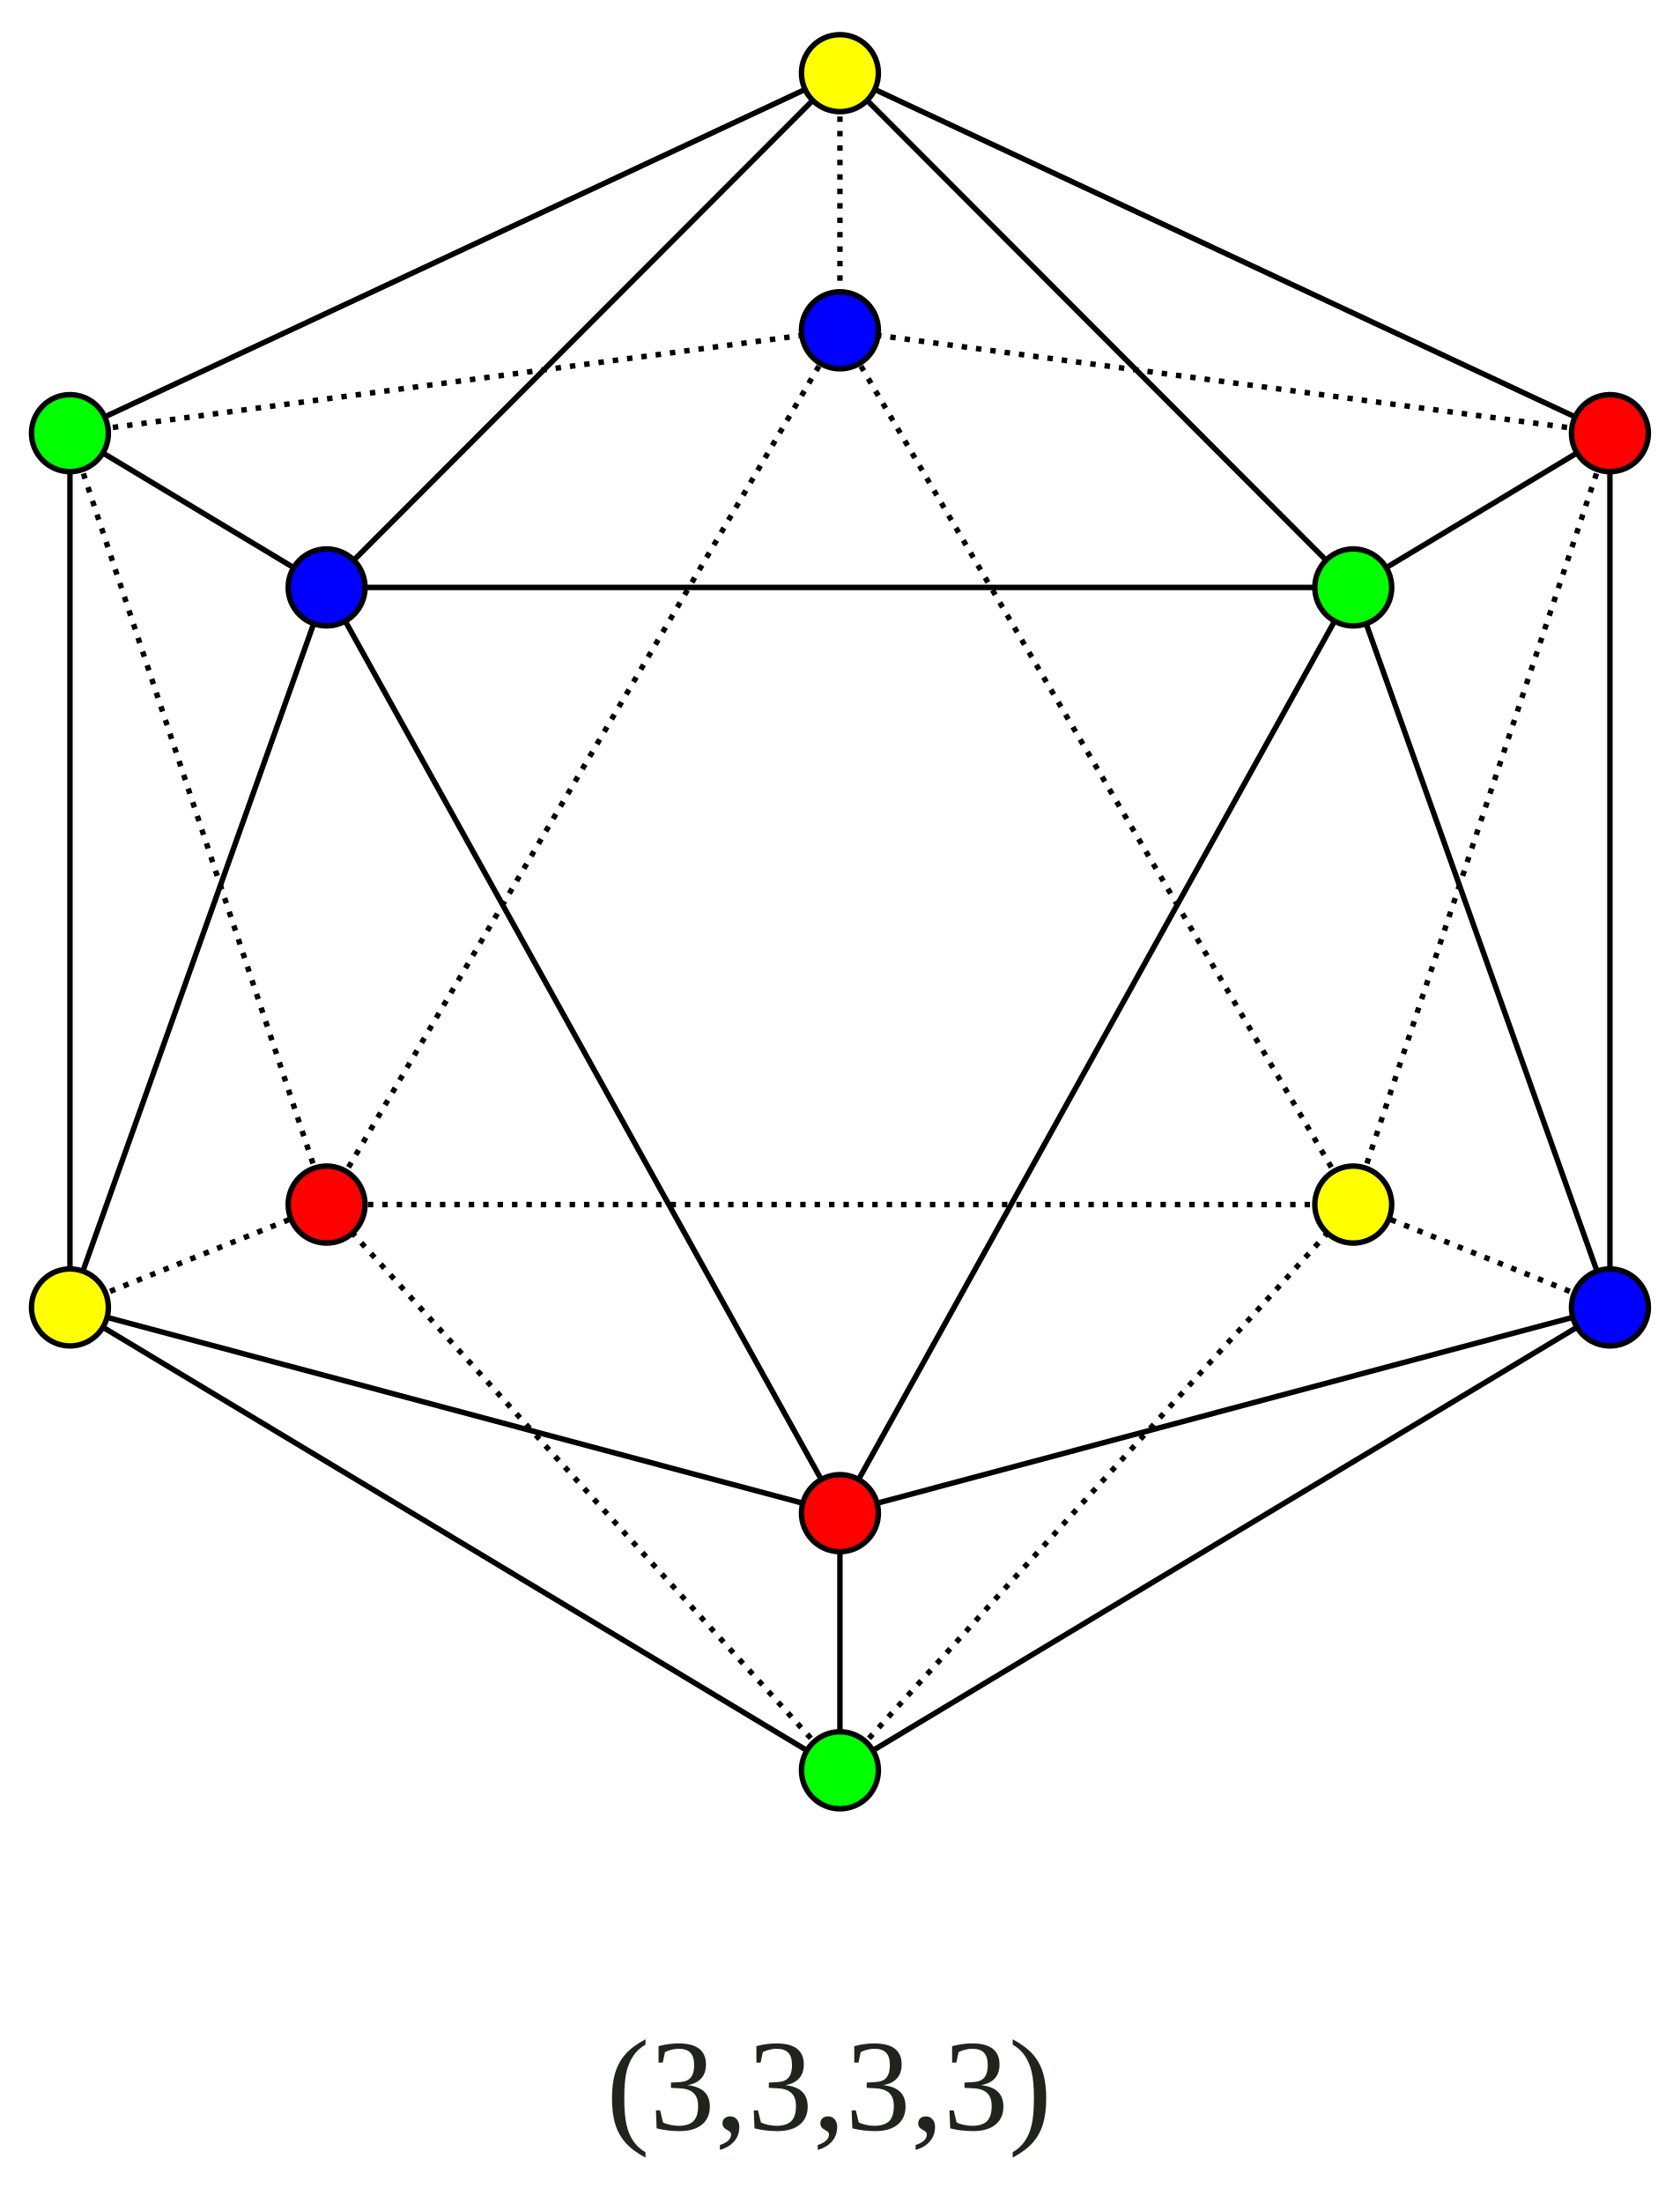
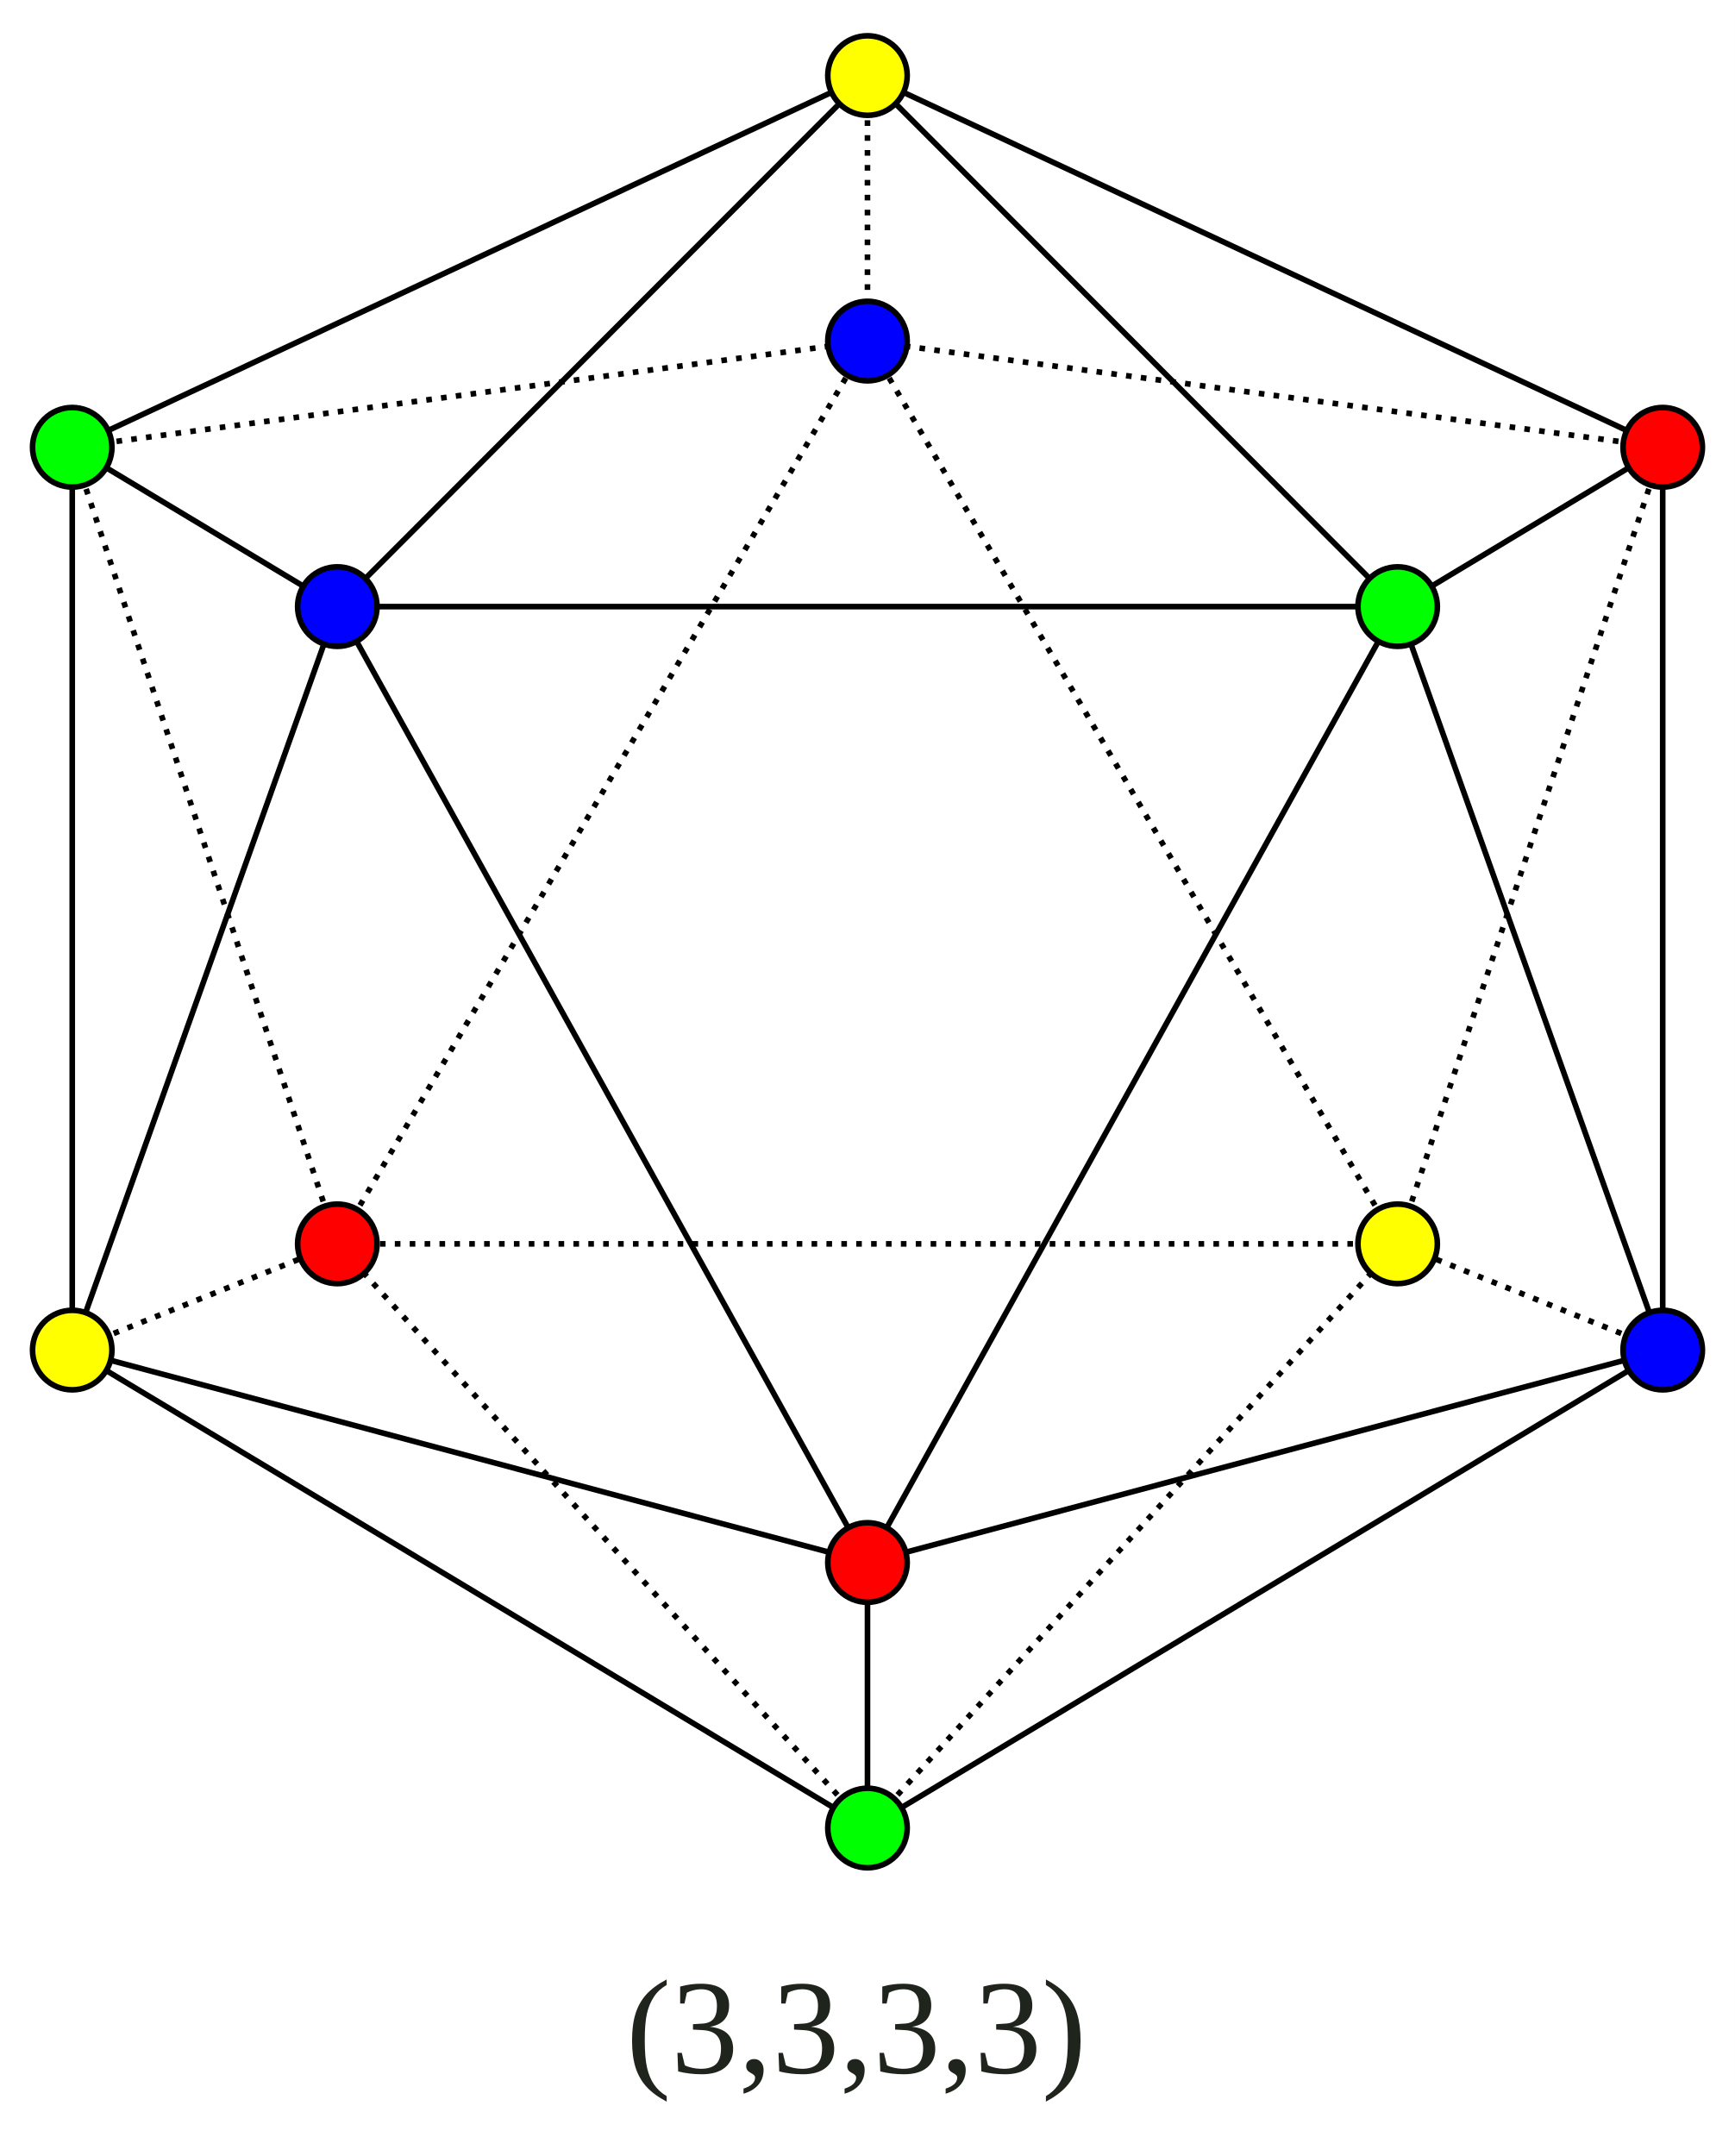
- <svg xmlns="http://www.w3.org/2000/svg" version="1.1" id="svg1" width="412" height="540.16" viewBox="0 0 412 540.16">
+ <svg xmlns="http://www.w3.org/2000/svg" version="1.1" id="svg1" width="412" height="511.939" viewBox="0 0 412 511.939">
  <defs id="defs1">
    <clipPath clipPathUnits="userSpaceOnUse" id="clipPath3">
      <path d="M 0,0 H 309 V 339 H 0 Z" transform="scale(1.001597,1)" id="path3" />
    </clipPath>
    <clipPath clipPathUnits="userSpaceOnUse" id="clipPath5">
      <path d="M 7.203,7.211 H 301.797 V 331.789 H 7.203 Z" transform="scale(1.333333)" id="path5" />
    </clipPath>
    <clipPath clipPathUnits="userSpaceOnUse" id="clipPath6">
      <path d="M 0,0 H 309 V 339 H 0 Z" transform="scale(1.001597,1)" id="path6" />
    </clipPath>
    <clipPath clipPathUnits="userSpaceOnUse" id="clipPath8">
      <path d="M 7.203,7.211 H 301.797 V 331.789 H 7.203 Z" transform="scale(1.333333)" id="path8" />
    </clipPath>
    <clipPath clipPathUnits="userSpaceOnUse" id="clipPath9">
      <path d="M 0,0 H 309 V 339 H 0 Z" transform="scale(1.001597,1)" id="path9" />
    </clipPath>
    <clipPath clipPathUnits="userSpaceOnUse" id="clipPath11">
      <path d="M 7.203,7.211 H 301.797 V 331.789 H 7.203 Z" transform="scale(1.333333)" id="path11" />
    </clipPath>
    <clipPath clipPathUnits="userSpaceOnUse" id="clipPath12">
      <path d="M 0,0 H 309 V 339 H 0 Z" transform="scale(1.001597,1)" id="path12" />
    </clipPath>
    <clipPath clipPathUnits="userSpaceOnUse" id="clipPath14">
      <path d="M 7.203,7.211 H 301.797 V 331.789 H 7.203 Z" transform="scale(1.333333)" id="path14" />
    </clipPath>
    <clipPath clipPathUnits="userSpaceOnUse" id="clipPath15">
      <path d="M 0,0 H 309 V 339 H 0 Z" transform="scale(1.001597,1)" id="path15" />
    </clipPath>
    <clipPath clipPathUnits="userSpaceOnUse" id="clipPath17">
      <path d="M 7.203,7.211 H 301.797 V 331.789 H 7.203 Z" transform="scale(1.333333)" id="path17" />
    </clipPath>
    <clipPath clipPathUnits="userSpaceOnUse" id="clipPath18">
      <path d="M 0,0 H 309 V 339 H 0 Z" transform="scale(1.001597,1)" id="path18" />
    </clipPath>
    <clipPath clipPathUnits="userSpaceOnUse" id="clipPath20">
      <path d="M 7.203,7.211 H 301.797 V 331.789 H 7.203 Z" transform="scale(1.333333)" id="path20" />
    </clipPath>
    <clipPath clipPathUnits="userSpaceOnUse" id="clipPath21">
      <path d="M 0,0 H 309 V 339 H 0 Z" transform="scale(1.001597,1)" id="path21" />
    </clipPath>
    <clipPath clipPathUnits="userSpaceOnUse" id="clipPath23">
      <path d="M 7.203,7.211 H 301.797 V 331.789 H 7.203 Z" transform="scale(1.333333)" id="path23" />
    </clipPath>
    <clipPath clipPathUnits="userSpaceOnUse" id="clipPath24">
      <path d="M 0,0 H 309 V 339 H 0 Z" transform="scale(1.001597,1)" id="path24" />
    </clipPath>
    <clipPath clipPathUnits="userSpaceOnUse" id="clipPath26">
      <path d="M 7.203,7.211 H 301.797 V 331.789 H 7.203 Z" transform="scale(1.333333)" id="path26" />
    </clipPath>
    <clipPath clipPathUnits="userSpaceOnUse" id="clipPath27">
      <path d="M 0,0 H 309 V 339 H 0 Z" transform="scale(1.001597,1)" id="path27" />
    </clipPath>
    <clipPath clipPathUnits="userSpaceOnUse" id="clipPath29">
      <path d="M 7.203,7.211 H 301.797 V 331.789 H 7.203 Z" transform="scale(1.333333)" id="path29" />
    </clipPath>
    <clipPath clipPathUnits="userSpaceOnUse" id="clipPath30">
      <path d="M 0,0 H 309 V 339 H 0 Z" transform="scale(1.001597,1)" id="path30" />
    </clipPath>
    <clipPath clipPathUnits="userSpaceOnUse" id="clipPath32">
      <path d="M 7.203,7.211 H 301.797 V 331.789 H 7.203 Z" transform="scale(1.333333)" id="path32" />
    </clipPath>
    <clipPath clipPathUnits="userSpaceOnUse" id="clipPath33">
      <path d="M 0,0 H 309 V 339 H 0 Z" transform="scale(1.001597,1)" id="path33" />
    </clipPath>
    <clipPath clipPathUnits="userSpaceOnUse" id="clipPath35">
      <path d="M 7.203,7.211 H 301.797 V 331.789 H 7.203 Z" transform="scale(1.333333)" id="path35" />
    </clipPath>
    <clipPath clipPathUnits="userSpaceOnUse" id="clipPath36">
      <path d="M 0,0 H 309 V 339 H 0 Z" transform="scale(1.001597,1)" id="path36" />
    </clipPath>
    <clipPath clipPathUnits="userSpaceOnUse" id="clipPath38">
      <path d="M 7.203,7.211 H 301.797 V 331.789 H 7.203 Z" transform="scale(1.333333)" id="path38" />
    </clipPath>
    <clipPath clipPathUnits="userSpaceOnUse" id="clipPath39">
      <path d="M 0,0 H 309 V 339 H 0 Z" transform="scale(1.001597,1)" id="path39" />
    </clipPath>
    <clipPath clipPathUnits="userSpaceOnUse" id="clipPath41">
      <path d="M 7.203,7.211 H 301.797 V 331.789 H 7.203 Z" transform="scale(1.333333)" id="path41" />
    </clipPath>
    <clipPath clipPathUnits="userSpaceOnUse" id="clipPath42">
      <path d="M 0,0 H 309 V 339 H 0 Z" transform="scale(1.001597,1)" id="path42" />
    </clipPath>
    <clipPath clipPathUnits="userSpaceOnUse" id="clipPath44">
      <path d="M 7.203,7.211 H 301.797 V 331.789 H 7.203 Z" transform="scale(1.333333)" id="path44" />
    </clipPath>
    <clipPath clipPathUnits="userSpaceOnUse" id="clipPath45">
      <path d="M 0,0 H 309 V 339 H 0 Z" transform="scale(1.001597,1)" id="path45" />
    </clipPath>
    <clipPath clipPathUnits="userSpaceOnUse" id="clipPath47">
      <path d="M 7.203,7.211 H 301.797 V 331.789 H 7.203 Z" transform="scale(1.333333)" id="path47" />
    </clipPath>
    <clipPath clipPathUnits="userSpaceOnUse" id="clipPath48">
      <path d="M 0,0 H 309 V 339 H 0 Z" transform="scale(1.001597,1)" id="path48" />
    </clipPath>
    <clipPath clipPathUnits="userSpaceOnUse" id="clipPath50">
      <path d="M 7.203,7.211 H 301.797 V 331.789 H 7.203 Z" transform="scale(1.333333)" id="path50" />
    </clipPath>
    <clipPath clipPathUnits="userSpaceOnUse" id="clipPath51">
      <path d="M 0,0 H 309 V 339 H 0 Z" transform="scale(1.001597,1)" id="path51" />
    </clipPath>
    <clipPath clipPathUnits="userSpaceOnUse" id="clipPath53">
      <path d="M 7.203,7.211 H 301.797 V 331.789 H 7.203 Z" transform="scale(1.333333)" id="path53" />
    </clipPath>
    <clipPath clipPathUnits="userSpaceOnUse" id="clipPath54">
      <path d="M 0,0 H 309 V 339 H 0 Z" transform="scale(1.001597,1)" id="path54" />
    </clipPath>
    <clipPath clipPathUnits="userSpaceOnUse" id="clipPath56">
      <path d="M 7.203,7.211 H 301.797 V 331.789 H 7.203 Z" transform="scale(1.333333)" id="path56" />
    </clipPath>
    <clipPath clipPathUnits="userSpaceOnUse" id="clipPath57">
      <path d="M 0,0 H 309 V 339 H 0 Z" transform="scale(1.001597,1)" id="path57" />
    </clipPath>
    <clipPath clipPathUnits="userSpaceOnUse" id="clipPath59">
      <path d="M 7.203,7.211 H 301.797 V 331.789 H 7.203 Z" transform="scale(1.333333)" id="path59" />
    </clipPath>
    <clipPath clipPathUnits="userSpaceOnUse" id="clipPath60">
      <path d="M 0,0 H 309 V 339 H 0 Z" transform="scale(1.001597,1)" id="path60" />
    </clipPath>
    <clipPath clipPathUnits="userSpaceOnUse" id="clipPath62">
      <path d="M 7.203,7.211 H 301.797 V 331.789 H 7.203 Z" transform="scale(1.333333)" id="path62" />
    </clipPath>
    <clipPath clipPathUnits="userSpaceOnUse" id="clipPath63">
      <path d="M 0,0 H 309 V 339 H 0 Z" transform="scale(1.001597,1)" id="path63" />
    </clipPath>
    <clipPath clipPathUnits="userSpaceOnUse" id="clipPath65">
      <path d="M 7.203,7.211 H 301.797 V 331.789 H 7.203 Z" transform="scale(1.333333)" id="path65" />
    </clipPath>
    <clipPath clipPathUnits="userSpaceOnUse" id="clipPath66">
      <path d="M 0,0 H 309 V 339 H 0 Z" transform="scale(1.001597,1)" id="path66" />
    </clipPath>
    <clipPath clipPathUnits="userSpaceOnUse" id="clipPath68">
      <path d="M 7.203,7.211 H 301.797 V 331.789 H 7.203 Z" transform="scale(1.333333)" id="path68" />
    </clipPath>
    <clipPath clipPathUnits="userSpaceOnUse" id="clipPath69">
      <path d="M 0,0 H 309 V 339 H 0 Z" transform="scale(1.001597,1)" id="path69" />
    </clipPath>
    <clipPath clipPathUnits="userSpaceOnUse" id="clipPath71">
      <path d="M 7.203,7.211 H 301.797 V 331.789 H 7.203 Z" transform="scale(1.333333)" id="path71" />
    </clipPath>
    <clipPath clipPathUnits="userSpaceOnUse" id="clipPath72">
      <path d="M 0,0 H 309 V 339 H 0 Z" transform="scale(1.001597,1)" id="path72" />
    </clipPath>
    <clipPath clipPathUnits="userSpaceOnUse" id="clipPath74">
      <path d="M 7.203,7.211 H 301.797 V 331.789 H 7.203 Z" transform="scale(1.333333)" id="path74" />
    </clipPath>
    <clipPath clipPathUnits="userSpaceOnUse" id="clipPath75">
      <path d="M 0,0 H 309 V 339 H 0 Z" transform="scale(1.001597,1)" id="path75" />
    </clipPath>
    <clipPath clipPathUnits="userSpaceOnUse" id="clipPath77">
      <path d="M 7.203,7.211 H 301.797 V 331.789 H 7.203 Z" transform="scale(1.333333)" id="path77" />
    </clipPath>
    <clipPath clipPathUnits="userSpaceOnUse" id="clipPath78">
      <path d="M 0,0 H 309 V 339 H 0 Z" transform="scale(1.001597,1)" id="path78" />
    </clipPath>
    <clipPath clipPathUnits="userSpaceOnUse" id="clipPath80">
      <path d="M 7.203,7.211 H 301.797 V 331.789 H 7.203 Z" transform="scale(1.333333)" id="path80" />
    </clipPath>
    <clipPath clipPathUnits="userSpaceOnUse" id="clipPath81">
      <path d="M 0,0 H 309 V 339 H 0 Z" transform="scale(1.001597,1)" id="path81" />
    </clipPath>
    <clipPath clipPathUnits="userSpaceOnUse" id="clipPath83">
      <path d="M 7.203,7.211 H 301.797 V 331.789 H 7.203 Z" transform="scale(1.333333)" id="path83" />
    </clipPath>
    <clipPath clipPathUnits="userSpaceOnUse" id="clipPath84">
      <path d="M 0,0 H 309 V 339 H 0 Z" transform="scale(1.001597,1)" id="path84" />
    </clipPath>
    <clipPath clipPathUnits="userSpaceOnUse" id="clipPath86">
      <path d="M 7.203,7.211 H 301.797 V 331.789 H 7.203 Z" transform="scale(1.333333)" id="path86" />
    </clipPath>
    <clipPath clipPathUnits="userSpaceOnUse" id="clipPath87">
      <path d="M 0,0 H 309 V 339 H 0 Z" transform="scale(1.001597,1)" id="path87" />
    </clipPath>
    <clipPath clipPathUnits="userSpaceOnUse" id="clipPath89">
      <path d="M 7.203,7.211 H 301.797 V 331.789 H 7.203 Z" transform="scale(1.333333)" id="path89" />
    </clipPath>
    <clipPath clipPathUnits="userSpaceOnUse" id="clipPath90">
      <path d="M 0,0 H 309 V 339 H 0 Z" transform="scale(1.001597,1)" id="path90" />
    </clipPath>
    <clipPath clipPathUnits="userSpaceOnUse" id="clipPath92">
      <path d="M 7.203,7.211 H 301.797 V 331.789 H 7.203 Z" transform="scale(1.333333)" id="path92" />
    </clipPath>
    <clipPath clipPathUnits="userSpaceOnUse" id="clipPath94">
      <path d="M 7.203,7.211 H 301.797 V 331.789 H 7.203 Z" transform="scale(1.001597,1)" id="path94" />
    </clipPath>
    <clipPath clipPathUnits="userSpaceOnUse" id="clipPath96">
      <path d="M 7.203,7.211 H 301.797 V 331.789 H 7.203 Z" transform="scale(1.001597,1)" id="path96" />
    </clipPath>
  </defs>
  <g id="g1">
-     <path id="path1" d="M 0,0 H 412 V 540.16 H 0 Z" style="fill:#ffffff;fill-opacity:1;fill-rule:nonzero;stroke:none;stroke-width:1.458" />
+     <path id="path1" d="M 0,0 H 412 V 511.939 H 0 Z" style="fill:#ffffff;fill-opacity:1;fill-rule:nonzero;stroke:none;stroke-width:1.419" />
    <g id="g4" clip-path="url(#clipPath5)">
      <path d="m 154.747,278.258 v 47.289" style="fill:none;stroke:#000000;stroke-width:1.002;stroke-linecap:square;stroke-linejoin:round;stroke-miterlimit:4;stroke-dasharray:none;stroke-opacity:1" transform="scale(1.331208,1.333333)" clip-path="url(#clipPath3)" id="path4" />
    </g>
    <g id="g7" clip-path="url(#clipPath8)">
      <path d="M 154.747,278.258 296.606,240.43" style="fill:none;stroke:#000000;stroke-width:1.002;stroke-linecap:square;stroke-linejoin:round;stroke-miterlimit:4;stroke-dasharray:none;stroke-opacity:1" transform="scale(1.331208,1.333333)" clip-path="url(#clipPath6)" id="path7" />
    </g>
    <g id="g10" clip-path="url(#clipPath11)">
      <path d="M 154.747,278.258 249.319,108.027" style="fill:none;stroke:#000000;stroke-width:1.002;stroke-linecap:square;stroke-linejoin:round;stroke-miterlimit:4;stroke-dasharray:none;stroke-opacity:1" transform="scale(1.331208,1.333333)" clip-path="url(#clipPath9)" id="path10" />
    </g>
    <g id="g13" clip-path="url(#clipPath14)">
      <path d="M 154.747,278.258 60.174,108.027" style="fill:none;stroke:#000000;stroke-width:1.002;stroke-linecap:square;stroke-linejoin:round;stroke-miterlimit:4;stroke-dasharray:none;stroke-opacity:1" transform="scale(1.331208,1.333333)" clip-path="url(#clipPath12)" id="path13" />
    </g>
    <g id="g16" clip-path="url(#clipPath17)">
      <path d="M 154.747,278.258 12.888,240.43" style="fill:none;stroke:#000000;stroke-width:1.002;stroke-linecap:square;stroke-linejoin:round;stroke-miterlimit:4;stroke-dasharray:none;stroke-opacity:1" transform="scale(1.331208,1.333333)" clip-path="url(#clipPath15)" id="path16" />
    </g>
    <g id="g19" clip-path="url(#clipPath20)">
      <path d="M 154.747,325.547 296.606,240.43" style="fill:none;stroke:#000000;stroke-width:1.002;stroke-linecap:square;stroke-linejoin:round;stroke-miterlimit:4;stroke-dasharray:none;stroke-opacity:1" transform="scale(1.331208,1.333333)" clip-path="url(#clipPath18)" id="path19" />
    </g>
    <g id="g22" clip-path="url(#clipPath23)">
      <path d="M 154.747,325.547 12.888,240.43" style="fill:none;stroke:#000000;stroke-width:1.002;stroke-linecap:square;stroke-linejoin:round;stroke-miterlimit:4;stroke-dasharray:none;stroke-opacity:1" transform="scale(1.331208,1.333333)" clip-path="url(#clipPath21)" id="path22" />
    </g>
    <g id="g25" clip-path="url(#clipPath26)">
      <path d="M 154.747,325.547 249.319,221.516" style="fill:none;stroke:#000000;stroke-width:1.002;stroke-linecap:butt;stroke-linejoin:round;stroke-miterlimit:4;stroke-dasharray:1.002, 1.653;stroke-dashoffset:0;stroke-opacity:1" transform="scale(1.331208,1.333333)" clip-path="url(#clipPath24)" id="path25" />
    </g>
    <g id="g28" clip-path="url(#clipPath29)">
      <path d="M 154.747,325.547 60.174,221.516" style="fill:none;stroke:#000000;stroke-width:1.002;stroke-linecap:butt;stroke-linejoin:round;stroke-miterlimit:4;stroke-dasharray:1.002, 1.653;stroke-dashoffset:0;stroke-opacity:1" transform="scale(1.331208,1.333333)" clip-path="url(#clipPath27)" id="path28" />
    </g>
    <g id="g31" clip-path="url(#clipPath32)">
      <path d="M 296.606,240.43 249.319,108.027" style="fill:none;stroke:#000000;stroke-width:1.002;stroke-linecap:square;stroke-linejoin:round;stroke-miterlimit:4;stroke-dasharray:none;stroke-opacity:1" transform="scale(1.331208,1.333333)" clip-path="url(#clipPath30)" id="path31" />
    </g>
    <g id="g34" clip-path="url(#clipPath35)">
      <path d="M 296.606,240.43 249.319,221.516" style="fill:none;stroke:#000000;stroke-width:1.002;stroke-linecap:butt;stroke-linejoin:round;stroke-miterlimit:4;stroke-dasharray:1.002, 1.653;stroke-dashoffset:0;stroke-opacity:1" transform="scale(1.331208,1.333333)" clip-path="url(#clipPath33)" id="path34" />
    </g>
    <g id="g37" clip-path="url(#clipPath38)">
      <path d="M 296.606,240.43 V 79.656" style="fill:none;stroke:#000000;stroke-width:1.002;stroke-linecap:square;stroke-linejoin:round;stroke-miterlimit:4;stroke-dasharray:none;stroke-opacity:1" transform="scale(1.331208,1.333333)" clip-path="url(#clipPath36)" id="path37" />
    </g>
    <g id="g40" clip-path="url(#clipPath41)">
      <path d="M 249.319,108.027 H 60.174" style="fill:none;stroke:#000000;stroke-width:1.002;stroke-linecap:square;stroke-linejoin:round;stroke-miterlimit:4;stroke-dasharray:none;stroke-opacity:1" transform="scale(1.331208,1.333333)" clip-path="url(#clipPath39)" id="path40" />
    </g>
    <g id="g43" clip-path="url(#clipPath44)">
      <path d="M 249.319,108.027 296.606,79.656" style="fill:none;stroke:#000000;stroke-width:1.002;stroke-linecap:square;stroke-linejoin:round;stroke-miterlimit:4;stroke-dasharray:none;stroke-opacity:1" transform="scale(1.331208,1.333333)" clip-path="url(#clipPath42)" id="path43" />
    </g>
    <g id="g46" clip-path="url(#clipPath47)">
      <path d="M 249.319,108.027 154.747,13.453" style="fill:none;stroke:#000000;stroke-width:1.002;stroke-linecap:square;stroke-linejoin:round;stroke-miterlimit:4;stroke-dasharray:none;stroke-opacity:1" transform="scale(1.331208,1.333333)" clip-path="url(#clipPath45)" id="path46" />
    </g>
    <g id="g49" clip-path="url(#clipPath50)">
      <path d="M 60.174,108.027 12.888,240.43" style="fill:none;stroke:#000000;stroke-width:1.002;stroke-linecap:square;stroke-linejoin:round;stroke-miterlimit:4;stroke-dasharray:none;stroke-opacity:1" transform="scale(1.331208,1.333333)" clip-path="url(#clipPath48)" id="path49" />
    </g>
    <g id="g52" clip-path="url(#clipPath53)">
      <path d="M 60.174,108.027 154.747,13.453" style="fill:none;stroke:#000000;stroke-width:1.002;stroke-linecap:square;stroke-linejoin:round;stroke-miterlimit:4;stroke-dasharray:none;stroke-opacity:1" transform="scale(1.331208,1.333333)" clip-path="url(#clipPath51)" id="path52" />
    </g>
    <g id="g55" clip-path="url(#clipPath56)">
      <path d="M 60.174,108.027 12.888,79.656" style="fill:none;stroke:#000000;stroke-width:1.002;stroke-linecap:square;stroke-linejoin:round;stroke-miterlimit:4;stroke-dasharray:none;stroke-opacity:1" transform="scale(1.331208,1.333333)" clip-path="url(#clipPath54)" id="path55" />
    </g>
    <g id="g58" clip-path="url(#clipPath59)">
      <path d="M 12.888,240.43 60.174,221.516" style="fill:none;stroke:#000000;stroke-width:1.002;stroke-linecap:butt;stroke-linejoin:round;stroke-miterlimit:4;stroke-dasharray:1.002, 1.653;stroke-dashoffset:0;stroke-opacity:1" transform="scale(1.331208,1.333333)" clip-path="url(#clipPath57)" id="path58" />
    </g>
    <g id="g61" clip-path="url(#clipPath62)">
      <path d="M 12.888,240.43 V 79.656" style="fill:none;stroke:#000000;stroke-width:1.002;stroke-linecap:square;stroke-linejoin:round;stroke-miterlimit:4;stroke-dasharray:none;stroke-opacity:1" transform="scale(1.331208,1.333333)" clip-path="url(#clipPath60)" id="path61" />
    </g>
    <g id="g64" clip-path="url(#clipPath65)">
      <path d="M 249.319,221.516 H 60.174" style="fill:none;stroke:#000000;stroke-width:1.002;stroke-linecap:butt;stroke-linejoin:round;stroke-miterlimit:4;stroke-dasharray:1.002, 1.653;stroke-dashoffset:0;stroke-opacity:1" transform="scale(1.331208,1.333333)" clip-path="url(#clipPath63)" id="path64" />
    </g>
    <g id="g67" clip-path="url(#clipPath68)">
      <path d="M 249.319,221.516 296.606,79.656" style="fill:none;stroke:#000000;stroke-width:1.002;stroke-linecap:butt;stroke-linejoin:round;stroke-miterlimit:4;stroke-dasharray:1.002, 1.653;stroke-dashoffset:0;stroke-opacity:1" transform="scale(1.331208,1.333333)" clip-path="url(#clipPath66)" id="path67" />
    </g>
    <g id="g70" clip-path="url(#clipPath71)">
      <path d="M 249.319,221.516 154.747,60.742" style="fill:none;stroke:#000000;stroke-width:1.002;stroke-linecap:butt;stroke-linejoin:round;stroke-miterlimit:4;stroke-dasharray:1.002, 1.653;stroke-dashoffset:0;stroke-opacity:1" transform="scale(1.331208,1.333333)" clip-path="url(#clipPath69)" id="path70" />
    </g>
    <g id="g73" clip-path="url(#clipPath74)">
      <path d="M 60.174,221.516 12.888,79.656" style="fill:none;stroke:#000000;stroke-width:1.002;stroke-linecap:butt;stroke-linejoin:round;stroke-miterlimit:4;stroke-dasharray:1.002, 1.653;stroke-dashoffset:0;stroke-opacity:1" transform="scale(1.331208,1.333333)" clip-path="url(#clipPath72)" id="path73" />
    </g>
    <g id="g76" clip-path="url(#clipPath77)">
      <path d="M 60.174,221.516 154.747,60.742" style="fill:none;stroke:#000000;stroke-width:1.002;stroke-linecap:butt;stroke-linejoin:round;stroke-miterlimit:4;stroke-dasharray:1.002, 1.653;stroke-dashoffset:0;stroke-opacity:1" transform="scale(1.331208,1.333333)" clip-path="url(#clipPath75)" id="path76" />
    </g>
    <g id="g79" clip-path="url(#clipPath80)">
      <path d="M 296.606,79.656 154.747,13.453" style="fill:none;stroke:#000000;stroke-width:1.002;stroke-linecap:square;stroke-linejoin:round;stroke-miterlimit:4;stroke-dasharray:none;stroke-opacity:1" transform="scale(1.331208,1.333333)" clip-path="url(#clipPath78)" id="path79" />
    </g>
    <g id="g82" clip-path="url(#clipPath83)">
      <path d="M 296.606,79.656 154.747,60.742" style="fill:none;stroke:#000000;stroke-width:1.002;stroke-linecap:butt;stroke-linejoin:round;stroke-miterlimit:4;stroke-dasharray:1.002, 1.653;stroke-dashoffset:0;stroke-opacity:1" transform="scale(1.331208,1.333333)" clip-path="url(#clipPath81)" id="path82" />
    </g>
    <g id="g85" clip-path="url(#clipPath86)">
      <path d="M 154.747,13.453 12.888,79.656" style="fill:none;stroke:#000000;stroke-width:1.002;stroke-linecap:square;stroke-linejoin:round;stroke-miterlimit:4;stroke-dasharray:none;stroke-opacity:1" transform="scale(1.331208,1.333333)" clip-path="url(#clipPath84)" id="path85" />
    </g>
    <g id="g88" clip-path="url(#clipPath89)">
      <path d="M 154.747,13.453 V 60.742" style="fill:none;stroke:#000000;stroke-width:1.002;stroke-linecap:butt;stroke-linejoin:round;stroke-miterlimit:4;stroke-dasharray:1.002, 1.653;stroke-dashoffset:0;stroke-opacity:1" transform="scale(1.331208,1.333333)" clip-path="url(#clipPath87)" id="path88" />
    </g>
    <g id="g91" clip-path="url(#clipPath92)">
      <path d="M 12.888,79.656 154.747,60.742" style="fill:none;stroke:#000000;stroke-width:1.002;stroke-linecap:butt;stroke-linejoin:round;stroke-miterlimit:4;stroke-dasharray:1.002, 1.653;stroke-dashoffset:0;stroke-opacity:1" transform="scale(1.331208,1.333333)" clip-path="url(#clipPath90)" id="path91" />
    </g>
    <path id="path93" d="m 154.747,285.344 c 1.878,0 3.681,-0.746 5.008,-2.074 1.33,-1.332 2.077,-3.133 2.077,-5.012 0,-1.879 -0.747,-3.68 -2.077,-5.008 -1.327,-1.328 -3.13,-2.074 -5.008,-2.074 -1.878,0 -3.682,0.746 -5.008,2.074 -1.331,1.328 -2.078,3.129 -2.078,5.008 0,1.879 0.747,3.68 2.078,5.012 1.326,1.328 3.13,2.074 5.008,2.074 z" style="fill:#ff0000;fill-opacity:1;fill-rule:nonzero;stroke:#000000;stroke-width:1.002;stroke-linecap:butt;stroke-linejoin:round;stroke-miterlimit:4;stroke-dasharray:none;stroke-opacity:1" transform="scale(1.331208,1.333333)" clip-path="url(#clipPath94)" />
    <path id="path95" d="m 60.174,228.598 c 1.878,0 3.682,-0.746 5.008,-2.075 1.33,-1.328 2.074,-3.128 2.074,-5.007 0,-1.879 -0.744,-3.68 -2.074,-5.008 -1.326,-1.328 -3.13,-2.078 -5.008,-2.078 -1.878,0 -3.682,0.75 -5.008,2.078 -1.33,1.328 -2.077,3.129 -2.077,5.008 0,1.879 0.747,3.679 2.077,5.007 1.326,1.329 3.13,2.075 5.008,2.075 z" style="fill:#ff0000;fill-opacity:1;fill-rule:nonzero;stroke:#000000;stroke-width:1.002;stroke-linecap:butt;stroke-linejoin:round;stroke-miterlimit:4;stroke-dasharray:none;stroke-opacity:1" transform="scale(1.331208,1.333333)" clip-path="url(#clipPath96)" />
    <path id="path97" d="m 296.606,86.738 c 1.878,0 3.681,-0.746 5.008,-2.074 1.33,-1.328 2.077,-3.129 2.077,-5.008 0,-1.879 -0.747,-3.679 -2.077,-5.008 -1.327,-1.328 -3.13,-2.078 -5.008,-2.078 -1.878,0 -3.682,0.75 -5.008,2.078 -1.331,1.329 -2.074,3.129 -2.074,5.008 0,1.879 0.743,3.68 2.074,5.008 1.326,1.328 3.13,2.074 5.008,2.074 z" style="fill:#ff0000;fill-opacity:1;fill-rule:nonzero;stroke:#000000;stroke-width:1.002;stroke-linecap:butt;stroke-linejoin:round;stroke-miterlimit:4;stroke-dasharray:none;stroke-opacity:1" transform="scale(1.331208,1.333333)" />
    <path id="path98" d="m 154.747,332.629 c 1.878,0 3.681,-0.746 5.008,-2.074 1.33,-1.328 2.077,-3.129 2.077,-5.008 0,-1.879 -0.747,-3.684 -2.077,-5.012 -1.327,-1.328 -3.13,-2.074 -5.008,-2.074 -1.878,0 -3.682,0.746 -5.008,2.074 -1.331,1.328 -2.078,3.133 -2.078,5.012 0,1.879 0.747,3.68 2.078,5.008 1.326,1.328 3.13,2.074 5.008,2.074 z" style="fill:#00ff00;fill-opacity:1;fill-rule:nonzero;stroke:#000000;stroke-width:1.002;stroke-linecap:butt;stroke-linejoin:round;stroke-miterlimit:4;stroke-dasharray:none;stroke-opacity:1" transform="scale(1.331208,1.333333)" />
    <path id="path99" d="m 249.319,115.109 c 1.878,0 3.682,-0.746 5.008,-2.074 1.33,-1.328 2.078,-3.129 2.078,-5.008 0,-1.879 -0.748,-3.679 -2.078,-5.007 -1.326,-1.329 -3.13,-2.075 -5.008,-2.075 -1.878,0 -3.681,0.746 -5.008,2.075 -1.33,1.328 -2.073,3.128 -2.073,5.007 0,1.879 0.743,3.68 2.073,5.008 1.327,1.328 3.13,2.074 5.008,2.074 z" style="fill:#00ff00;fill-opacity:1;fill-rule:nonzero;stroke:#000000;stroke-width:1.002;stroke-linecap:butt;stroke-linejoin:round;stroke-miterlimit:4;stroke-dasharray:none;stroke-opacity:1" transform="scale(1.331208,1.333333)" />
    <path id="path100" d="m 12.888,86.738 c 1.878,0 3.681,-0.746 5.008,-2.074 1.33,-1.328 2.073,-3.129 2.073,-5.008 0,-1.879 -0.743,-3.679 -2.073,-5.008 -1.327,-1.328 -3.13,-2.078 -5.008,-2.078 -1.878,0 -3.682,0.75 -5.008,2.078 -1.33,1.329 -2.078,3.129 -2.078,5.008 0,1.879 0.748,3.68 2.078,5.008 1.326,1.328 3.13,2.074 5.008,2.074 z" style="fill:#00ff00;fill-opacity:1;fill-rule:nonzero;stroke:#000000;stroke-width:1.002;stroke-linecap:butt;stroke-linejoin:round;stroke-miterlimit:4;stroke-dasharray:none;stroke-opacity:1" transform="scale(1.331208,1.333333)" />
    <path id="path101" d="m 296.606,247.512 c 1.878,0 3.681,-0.746 5.008,-2.074 1.33,-1.329 2.077,-3.129 2.077,-5.008 0,-1.879 -0.747,-3.68 -2.077,-5.008 -1.327,-1.328 -3.13,-2.074 -5.008,-2.074 -1.878,0 -3.682,0.746 -5.008,2.074 -1.331,1.328 -2.074,3.129 -2.074,5.008 0,1.879 0.743,3.679 2.074,5.008 1.326,1.328 3.13,2.074 5.008,2.074 z" style="fill:#0000ff;fill-opacity:1;fill-rule:nonzero;stroke:#000000;stroke-width:1.002;stroke-linecap:butt;stroke-linejoin:round;stroke-miterlimit:4;stroke-dasharray:none;stroke-opacity:1" transform="scale(1.331208,1.333333)" />
    <path id="path102" d="m 60.174,115.109 c 1.878,0 3.682,-0.746 5.008,-2.074 1.33,-1.328 2.074,-3.129 2.074,-5.008 0,-1.879 -0.744,-3.679 -2.074,-5.007 -1.326,-1.329 -3.13,-2.075 -5.008,-2.075 -1.878,0 -3.682,0.746 -5.008,2.075 -1.33,1.328 -2.077,3.128 -2.077,5.007 0,1.879 0.747,3.68 2.077,5.008 1.326,1.328 3.13,2.074 5.008,2.074 z" style="fill:#0000ff;fill-opacity:1;fill-rule:nonzero;stroke:#000000;stroke-width:1.002;stroke-linecap:butt;stroke-linejoin:round;stroke-miterlimit:4;stroke-dasharray:none;stroke-opacity:1" transform="scale(1.331208,1.333333)" />
    <path id="path103" d="m 154.747,67.824 c 1.878,0 3.681,-0.746 5.008,-2.074 1.33,-1.328 2.077,-3.129 2.077,-5.008 0,-1.879 -0.747,-3.68 -2.077,-5.012 -1.327,-1.328 -3.13,-2.074 -5.008,-2.074 -1.878,0 -3.682,0.746 -5.008,2.074 -1.331,1.332 -2.078,3.133 -2.078,5.012 0,1.879 0.747,3.68 2.078,5.008 1.326,1.328 3.13,2.074 5.008,2.074 z" style="fill:#0000ff;fill-opacity:1;fill-rule:nonzero;stroke:#000000;stroke-width:1.002;stroke-linecap:butt;stroke-linejoin:round;stroke-miterlimit:4;stroke-dasharray:none;stroke-opacity:1" transform="scale(1.331208,1.333333)" />
    <path id="path104" d="m 12.888,247.512 c 1.878,0 3.681,-0.746 5.008,-2.074 1.33,-1.329 2.073,-3.129 2.073,-5.008 0,-1.879 -0.743,-3.68 -2.073,-5.008 -1.327,-1.328 -3.13,-2.074 -5.008,-2.074 -1.878,0 -3.682,0.746 -5.008,2.074 -1.33,1.328 -2.078,3.129 -2.078,5.008 0,1.879 0.748,3.679 2.078,5.008 1.326,1.328 3.13,2.074 5.008,2.074 z" style="fill:#ffff00;fill-opacity:1;fill-rule:nonzero;stroke:#000000;stroke-width:1.002;stroke-linecap:butt;stroke-linejoin:round;stroke-miterlimit:4;stroke-dasharray:none;stroke-opacity:1" transform="scale(1.331208,1.333333)" />
    <path id="path105" d="m 249.319,228.598 c 1.878,0 3.682,-0.746 5.008,-2.075 1.33,-1.328 2.078,-3.128 2.078,-5.007 0,-1.879 -0.748,-3.68 -2.078,-5.008 -1.326,-1.328 -3.13,-2.078 -5.008,-2.078 -1.878,0 -3.681,0.75 -5.008,2.078 -1.33,1.328 -2.073,3.129 -2.073,5.008 0,1.879 0.743,3.679 2.073,5.007 1.327,1.329 3.13,2.075 5.008,2.075 z" style="fill:#ffff00;fill-opacity:1;fill-rule:nonzero;stroke:#000000;stroke-width:1.002;stroke-linecap:butt;stroke-linejoin:round;stroke-miterlimit:4;stroke-dasharray:none;stroke-opacity:1" transform="scale(1.331208,1.333333)" />
    <path id="path106" d="m 154.747,20.539 c 1.878,0 3.681,-0.746 5.008,-2.074 1.33,-1.328 2.077,-3.133 2.077,-5.012 0,-1.879 -0.747,-3.68 -2.077,-5.008 -1.327,-1.328 -3.13,-2.074 -5.008,-2.074 -1.878,0 -3.682,0.746 -5.008,2.074 -1.331,1.328 -2.078,3.129 -2.078,5.008 0,1.879 0.747,3.684 2.078,5.012 1.326,1.328 3.13,2.074 5.008,2.074 z" style="fill:#ffff00;fill-opacity:1;fill-rule:nonzero;stroke:#000000;stroke-width:1.002;stroke-linecap:butt;stroke-linejoin:round;stroke-miterlimit:4;stroke-dasharray:none;stroke-opacity:1" transform="scale(1.331208,1.333333)" />
-     <text xml:space="preserve" style="font-style:normal;font-variant:normal;font-weight:normal;font-stretch:normal;font-size:32px;font-family:'Times New Roman';-inkscape-font-specification:'Times New Roman, Normal';font-variant-ligatures:normal;font-variant-caps:normal;font-variant-numeric:normal;font-variant-east-asian:normal;text-align:start;writing-mode:lr-tb;direction:ltr;text-anchor:start;fill:#1f241c" x="148.688" y="522.219" id="text106">
-       <tspan id="tspan106" x="148.688" y="522.219">(3,3,3,3)</tspan>
+     <text xml:space="preserve" style="font-style:normal;font-variant:normal;font-weight:normal;font-stretch:normal;font-size:32px;font-family:'Times New Roman';-inkscape-font-specification:'Times New Roman, Normal';font-variant-ligatures:normal;font-variant-caps:normal;font-variant-numeric:normal;font-variant-east-asian:normal;text-align:start;writing-mode:lr-tb;direction:ltr;text-anchor:start;fill:#1f241c" x="148.688" y="492.219" id="text106">
+       <tspan id="tspan106" x="148.688" y="492.219">(3,3,3,3)</tspan>
    </text>
  </g>
</svg>
